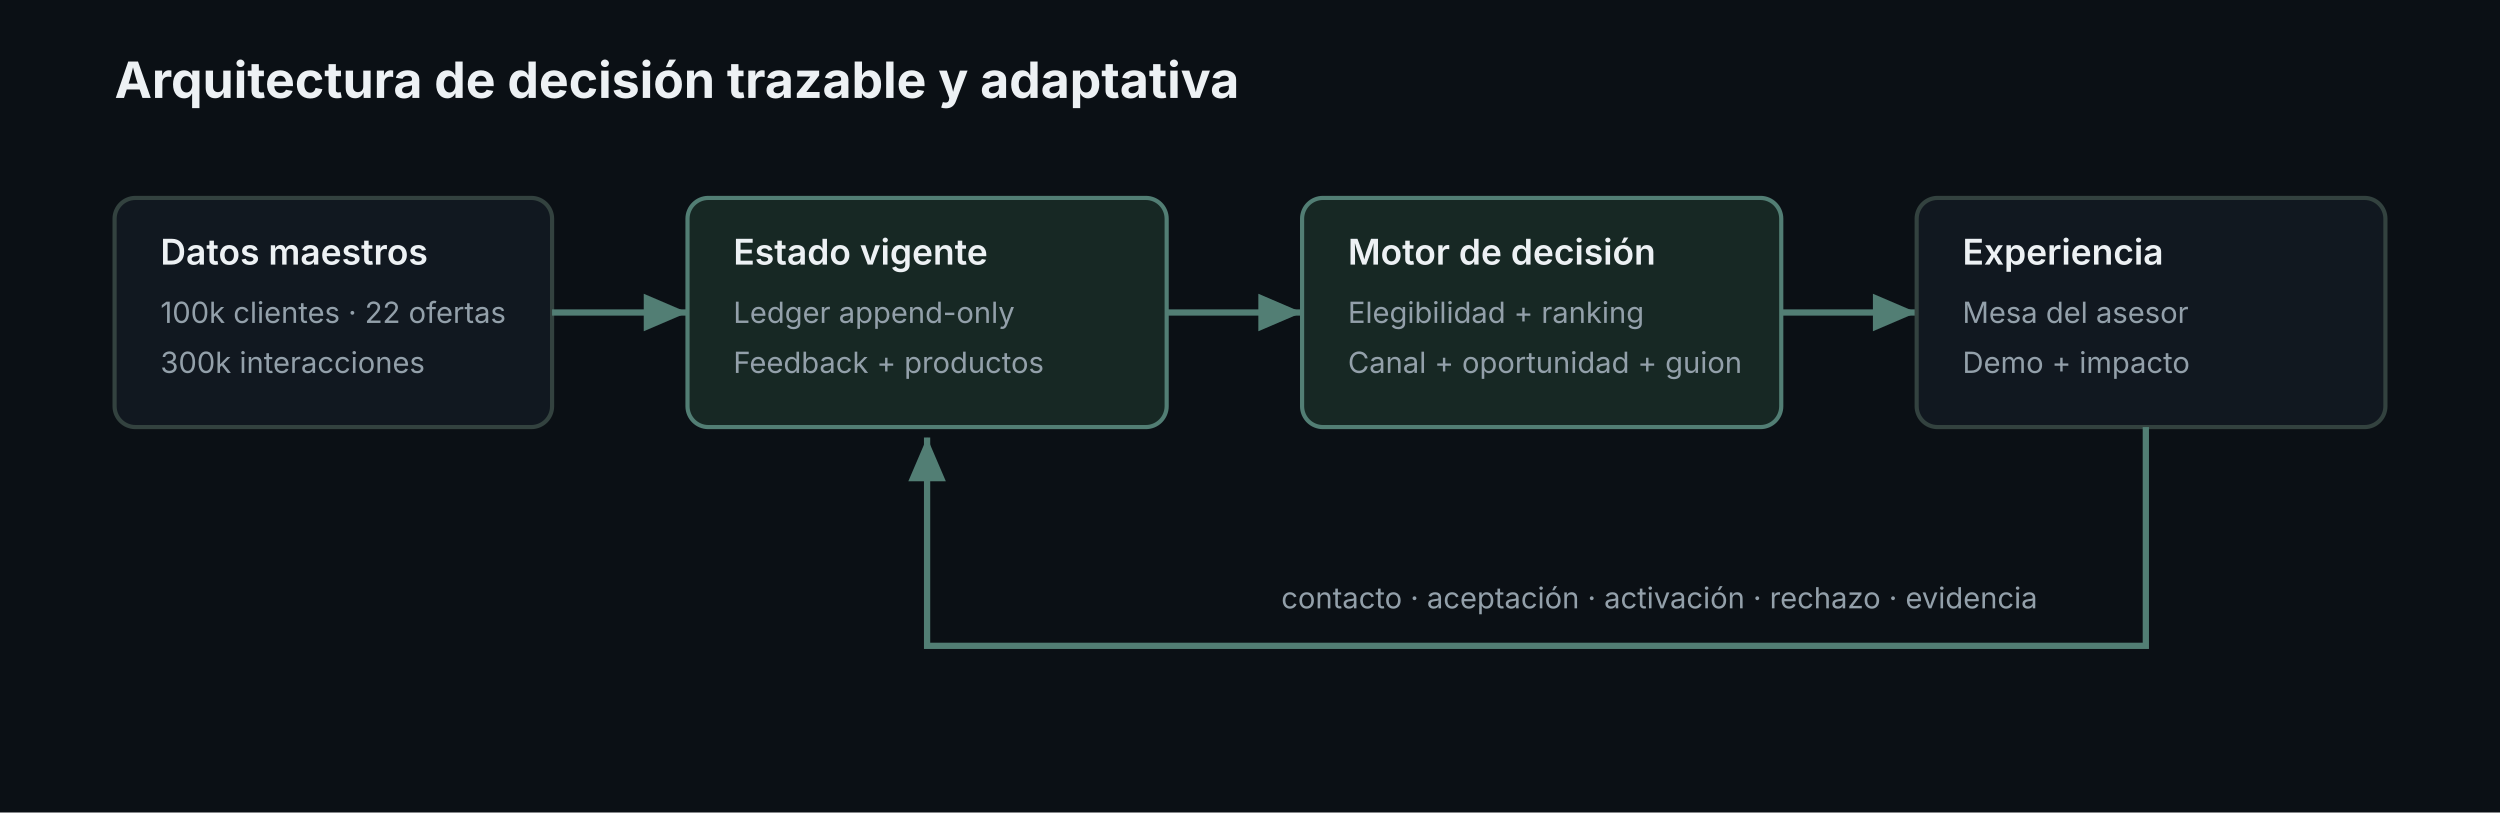
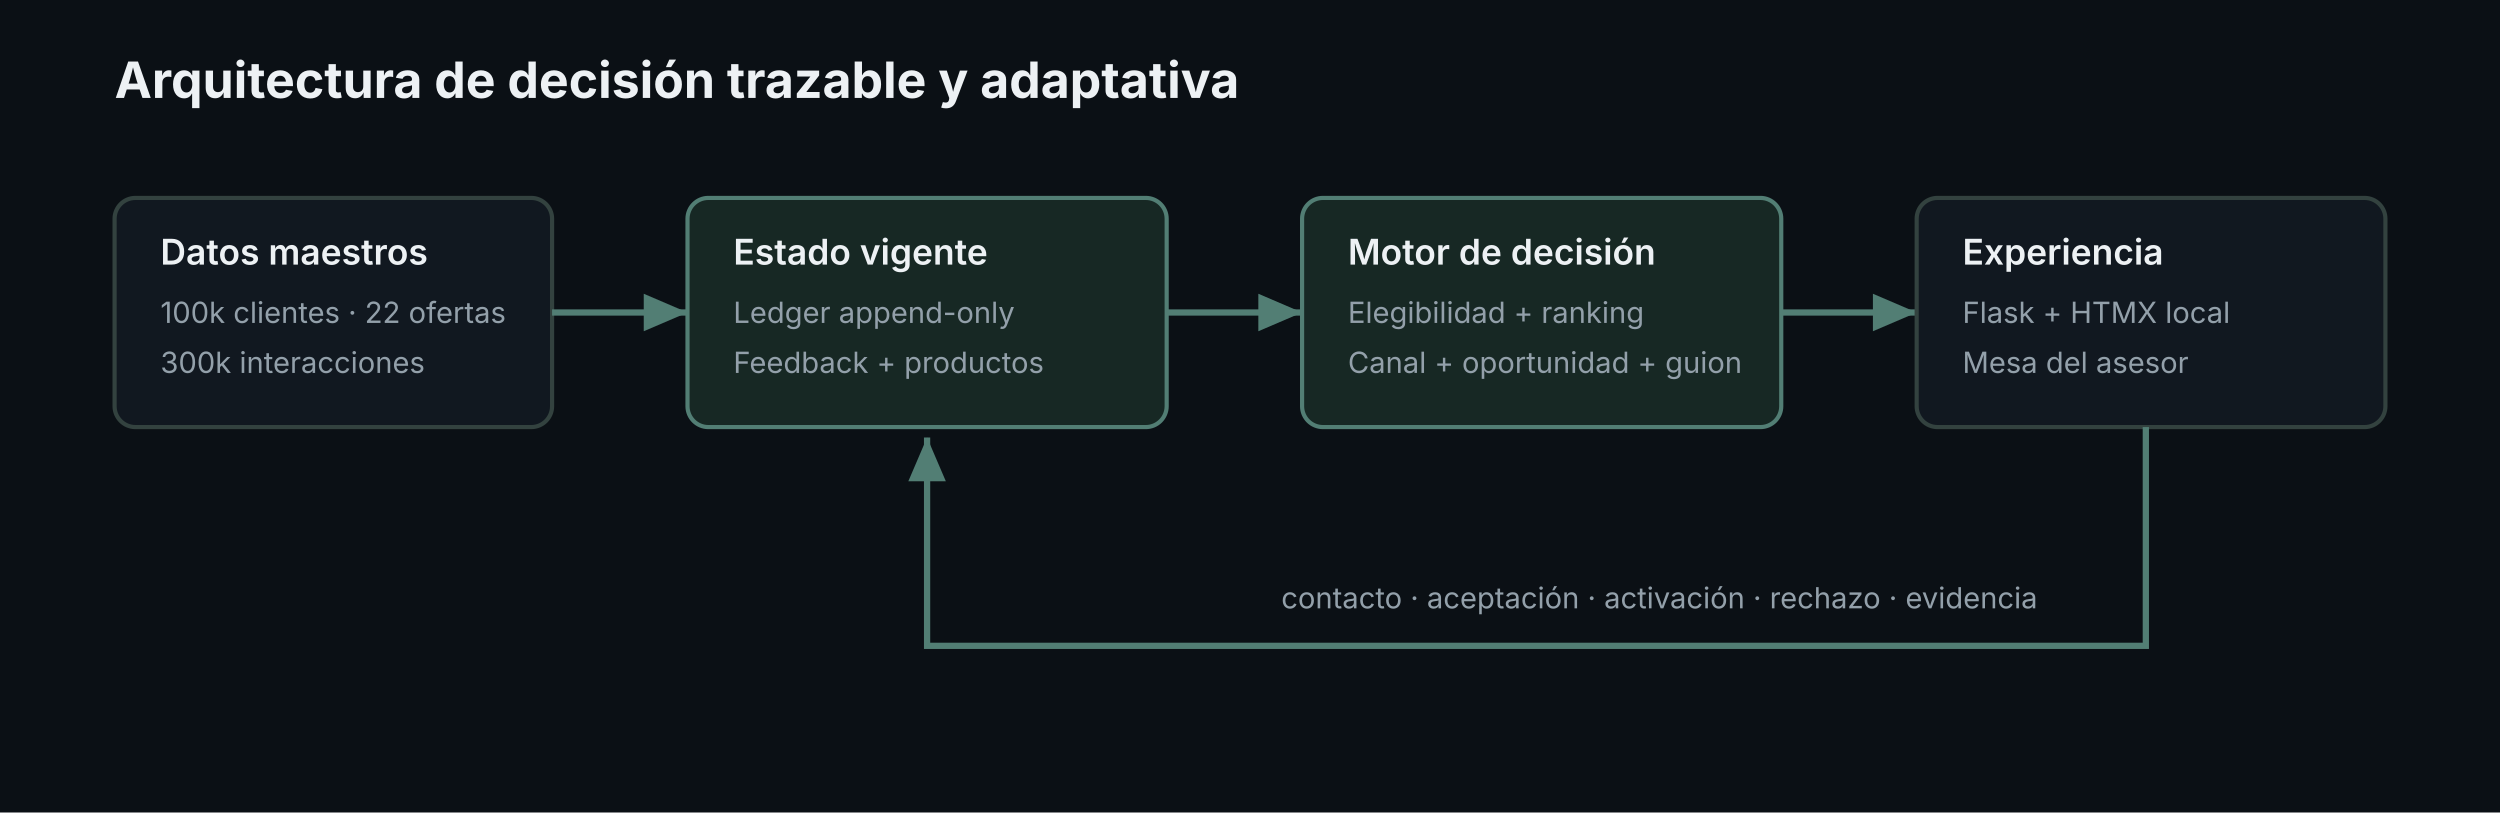
<svg xmlns="http://www.w3.org/2000/svg" width="1200" height="390" viewBox="0 0 1200 390" role="img" aria-labelledby="title desc">
  <rect width="1200" height="390" fill="#0b1015" />
  <style>.h{font:650 24px Inter,Segoe UI,sans-serif;fill:#edf1f4}.t{font:600 17px Inter,Segoe UI,sans-serif;fill:#edf1f4}.s{font:14px Inter,Segoe UI,sans-serif;fill:#93a0aa}.b{fill:#111820;stroke:#33423f;stroke-width:2}.a{fill:#172824;stroke:#527e74;stroke-width:2}.l{stroke:#527e74;stroke-width:3;fill:none;marker-end:url(#m)}</style>
  <defs>
    <marker id="m" markerWidth="8" markerHeight="8" refX="7" refY="3" orient="auto">
      <path d="M0,0 L0,6 L7,3 z" fill="#527e74" />
    </marker>
  </defs>
  <text x="55" y="47" class="h">Arquitectura de decisión trazable y adaptativa</text>
  <g transform="translate(55 95)">
    <rect width="210" height="110" rx="10" class="b" />
    <text x="22" y="32" class="t">Datos maestros</text>
    <text x="22" y="60" class="s">100k clientes · 22 ofertas</text>
    <text x="22" y="84" class="s">300k interacciones</text>
  </g>
  <path d="M265 150 H330" class="l" />
  <g transform="translate(330 95)">
    <rect width="230" height="110" rx="10" class="a" />
    <text x="22" y="32" class="t">Estado vigente</text>
    <text x="22" y="60" class="s">Ledger append-only</text>
    <text x="22" y="84" class="s">Feedback + productos</text>
  </g>
  <path d="M560 150 H625" class="l" />
  <g transform="translate(625 95)">
    <rect width="230" height="110" rx="10" class="a" />
    <text x="22" y="32" class="t">Motor de decisión</text>
    <text x="22" y="60" class="s">Elegibilidad + ranking</text>
    <text x="22" y="84" class="s">Canal + oportunidad + guion</text>
  </g>
  <path d="M855 150 H920" class="l" />
  <g transform="translate(920 95)">
    <rect width="225" height="110" rx="10" class="b" />
    <text x="22" y="32" class="t">Experiencia</text>
-     <text x="22" y="60" class="s">Mesa del asesor</text>
-     <text x="22" y="84" class="s">Demo + impacto</text>
+     <text x="22" y="60" class="s">Flask + HTMX local</text>
+     <text x="22" y="84" class="s">Mesa del asesor</text>
  </g>
  <path d="M1030 205 V310 H445 V210" class="l" />
  <text x="615" y="292" class="s">contacto · aceptación · activación · rechazo · evidencia</text>
</svg>
